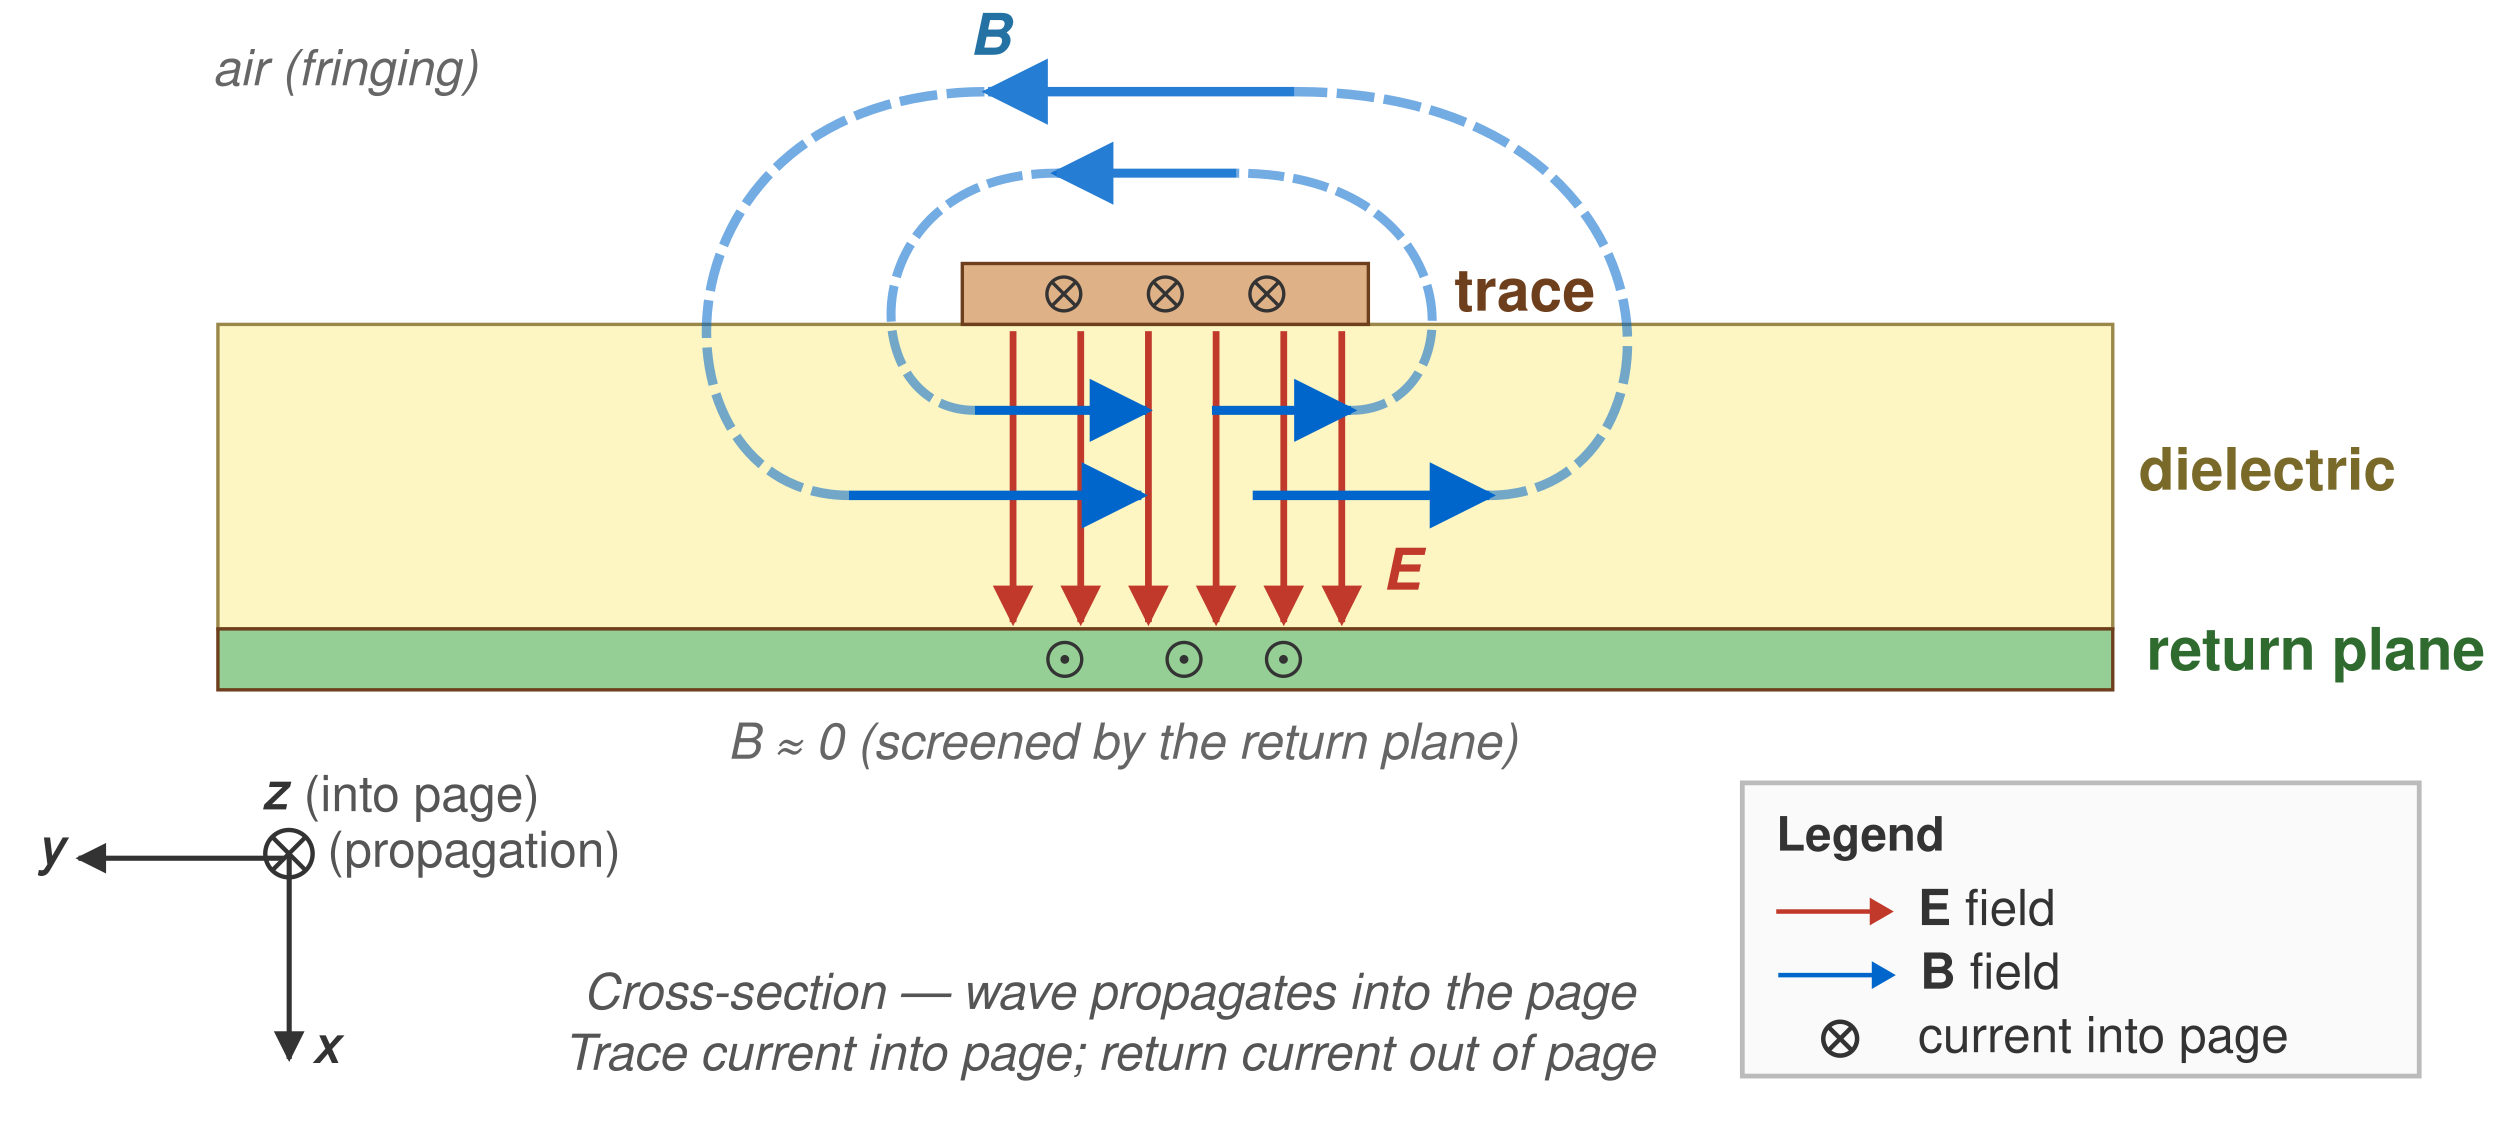
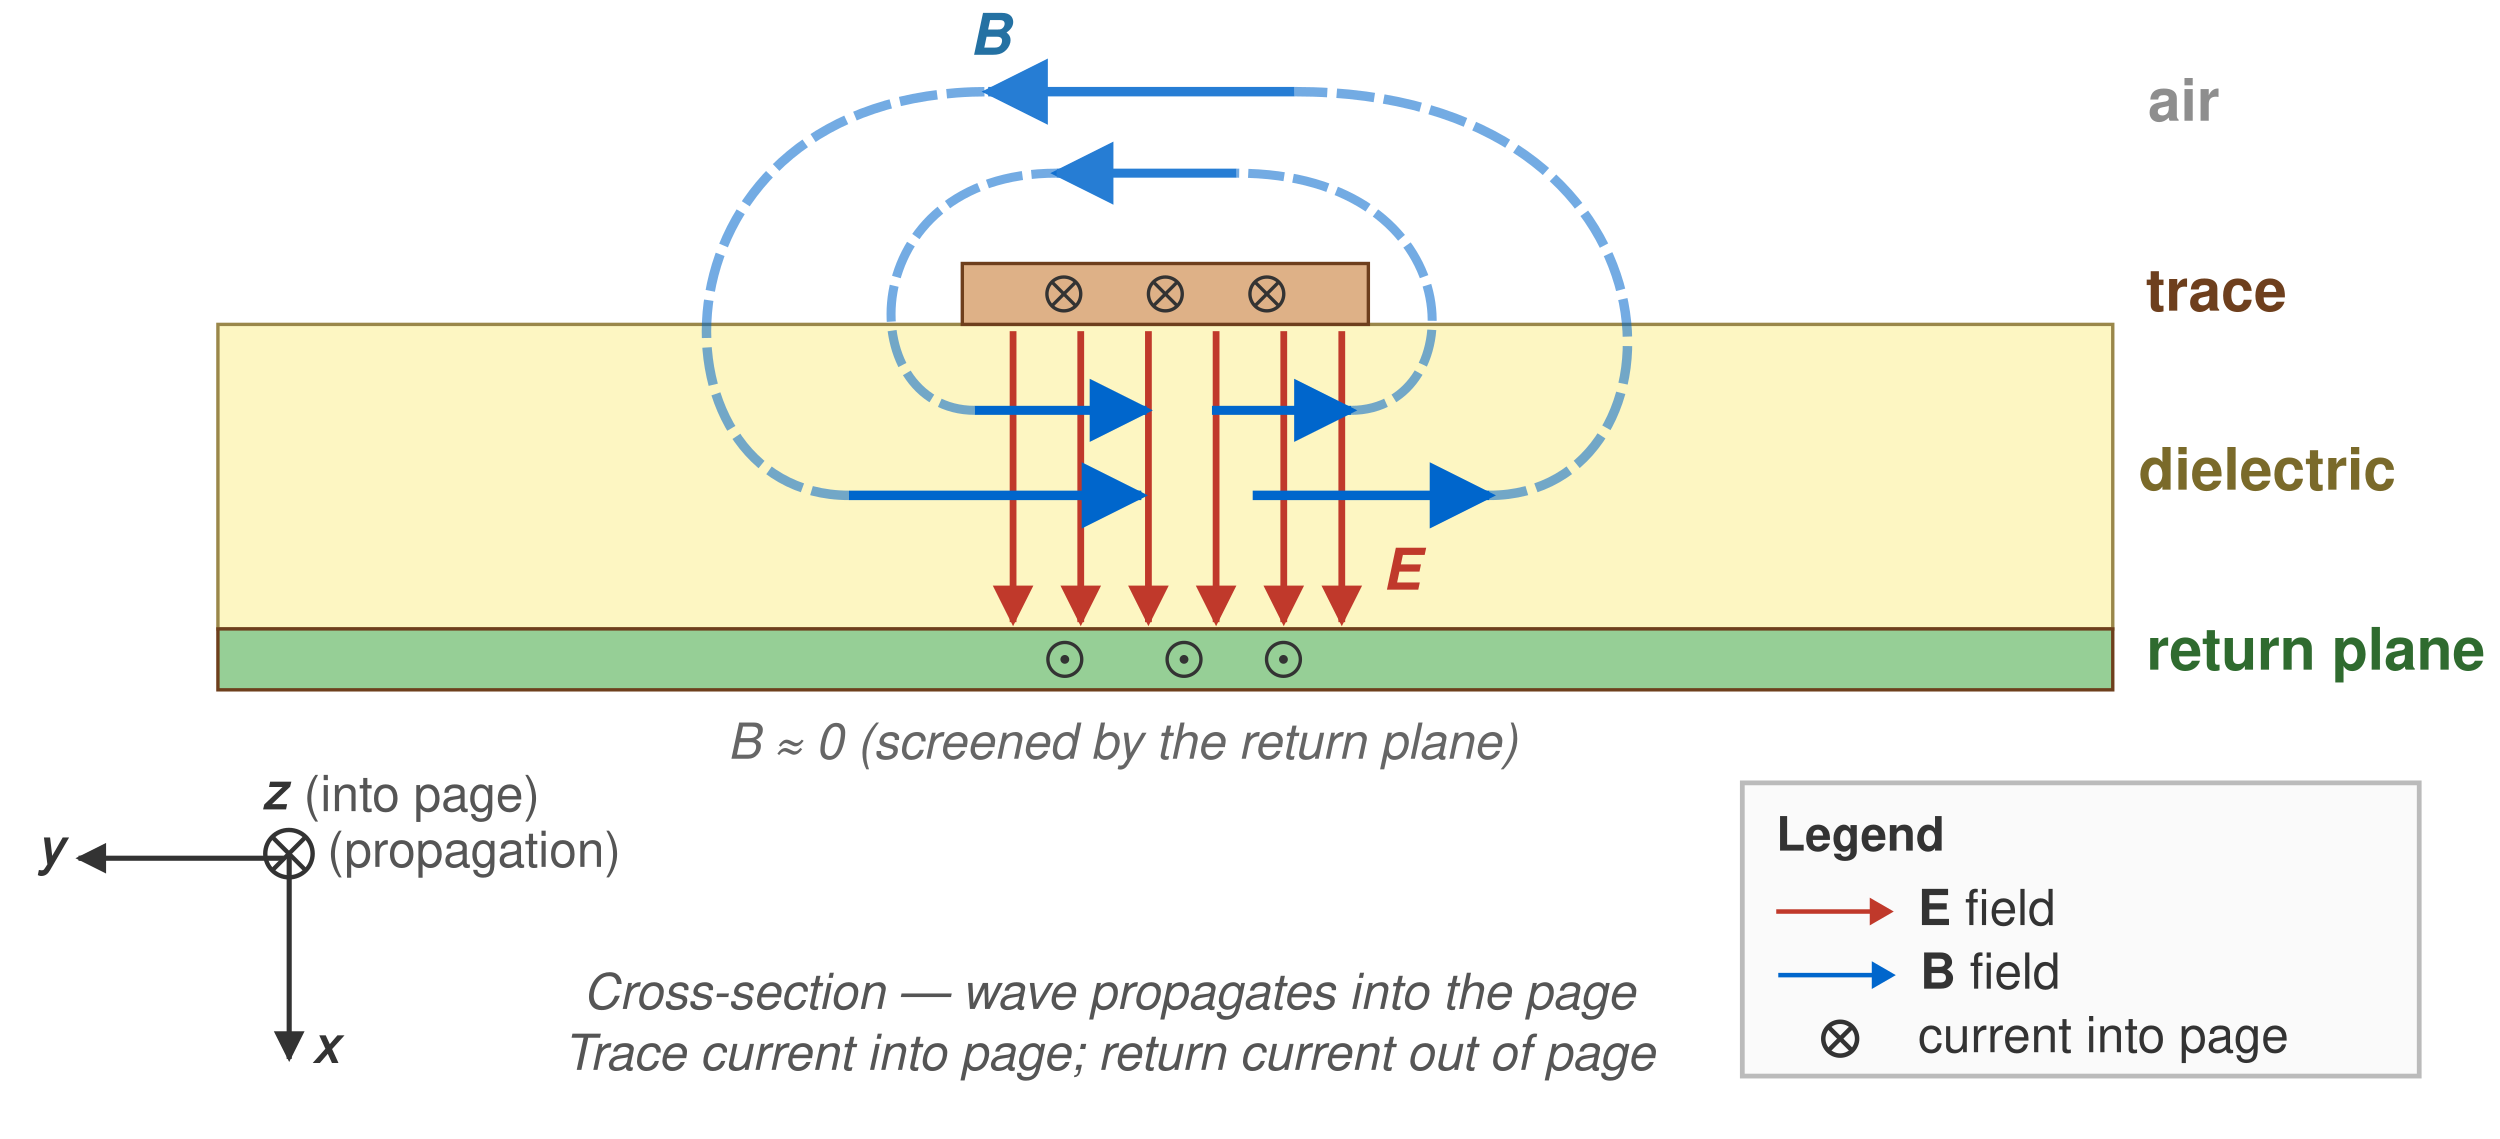
<svg xmlns="http://www.w3.org/2000/svg" viewBox="0 0 738.847 336.521" font-family="Helvetica, Arial, sans-serif" font-size="14px" version="1.1" id="svg69" width="738.847" height="336.521">
  <defs id="defs5">
    <marker style="overflow:visible" id="marker12" refX="0" refY="0" orient="auto-start-reverse" markerWidth="1" markerHeight="1" viewBox="0 0 1 1" preserveAspectRatio="xMidYMid">
      <path transform="scale(0.5)" style="fill:context-stroke;fill-rule:evenodd;stroke:context-stroke;stroke-width:1pt" d="M 5.77,0 -2.88,5 V -5 Z" id="path12" />
    </marker>
    <marker style="overflow:visible" id="Triangle" refX="0" refY="0" orient="auto-start-reverse" markerWidth="1" markerHeight="1" viewBox="0 0 1 1" preserveAspectRatio="xMidYMid">
      <path transform="scale(0.5)" style="fill:context-stroke;fill-rule:evenodd;stroke:context-stroke;stroke-width:1pt" d="M 5.77,0 -2.88,5 V -5 Z" id="path135" />
    </marker>
    <marker id="arrE" viewBox="0 0 10 10" refX="9" refY="5" markerWidth="6" markerHeight="6" orient="auto-start-reverse">
      <path d="M 0,0 10,5 0,10 Z" fill="#c0392b" id="path1" />
    </marker>
    <marker id="arrB" viewBox="0 0 10 10" refX="9" refY="5" markerWidth="6" markerHeight="6" orient="auto-start-reverse">
      <path d="M 0,0 10,5 0,10 Z" fill="#2471a3" id="path2" />
    </marker>
    <marker id="arrAxis" viewBox="0 0 10 10" refX="9" refY="5" markerWidth="6" markerHeight="6" orient="auto-start-reverse">
      <path d="M 0,0 10,5 0,10 Z" fill="#333333" id="path3" />
    </marker>
    <pattern id="fr4" patternUnits="userSpaceOnUse" width="14" height="14">
      <rect width="14" height="14" fill="#e8dfb9" id="rect3" />
      <path d="M0,14 L14,0" stroke="#c7b77a" stroke-width="0.6" opacity="0.6" id="path4" />
    </pattern>
    <pattern id="copper" patternUnits="userSpaceOnUse" width="10" height="10">
      <rect width="10" height="10" fill="#b87333" id="rect4" />
      <path d="M0,10 L10,0" stroke="#8a5220" stroke-width="0.5" opacity="0.5" id="path5" />
    </pattern>
    <marker id="arrAx" viewBox="0 0 10 10" refX="9" refY="5" markerWidth="6" markerHeight="6" orient="auto-start-reverse">
      <path d="M 0,0 10,5 0,10 Z" fill="#333333" id="path4-0" />
    </marker>
    <marker id="marker1" viewBox="0 0 10 10" refX="9" refY="5" markerWidth="6" markerHeight="6" orient="auto-start-reverse">
      <path d="M 0,0 10,5 0,10 Z" fill="#333333" id="path1-9" />
    </marker>
    <marker id="arrAx-5-1" viewBox="0 0 10 10" refX="9" refY="5" markerWidth="6" markerHeight="6" orient="auto-start-reverse">
      <path d="M 0,0 10,5 0,10 Z" fill="#333333" id="path4-5-7" />
    </marker>
    <marker id="marker1-4" viewBox="0 0 10 10" refX="9" refY="5" markerWidth="6" markerHeight="6" orient="auto-start-reverse">
      <path d="M 0,0 10,5 0,10 Z" fill="#333333" id="path1-8" />
    </marker>
    <marker id="bArrow" viewBox="0 -5 10 10" refX="9" refY="0" markerWidth="7" markerHeight="7" orient="auto">
      <path d="M 0,-5 10,0 0,5 Z" fill="#0066cc" id="path1-2" />
    </marker>
    <marker id="marker2" viewBox="0 -5 10 10" refX="9" refY="0" markerWidth="7" markerHeight="7" orient="auto">
      <path d="M 0,-5 10,0 0,5 Z" fill="#0066cc" id="path2-2" />
    </marker>
    <marker id="marker3" viewBox="0 -5 10 10" refX="9" refY="0" markerWidth="7" markerHeight="7" orient="auto">
      <path d="M 0,-5 10,0 0,5 Z" fill="#0066cc" id="path3-1" />
    </marker>
    <marker id="bArrow-5" viewBox="0 -5 10 10" refX="9" refY="0" markerWidth="7" markerHeight="7" orient="auto">
      <path d="M 0,-5 10,0 0,5 Z" fill="#0066cc" id="path1-2-7" />
    </marker>
    <marker id="marker1-6" viewBox="0 -5 10 10" refX="9" refY="0" markerWidth="7" markerHeight="7" orient="auto">
      <path d="M 0,-5 10,0 0,5 Z" fill="#0066cc" id="path1-1" />
    </marker>
    <marker id="marker2-8" viewBox="0 -5 10 10" refX="9" refY="0" markerWidth="7" markerHeight="7" orient="auto">
      <path d="M 0,-5 10,0 0,5 Z" fill="#0066cc" id="path2-9" />
    </marker>
    <marker id="arrE-3" viewBox="0 0 10 10" refX="9" refY="5" markerWidth="6" markerHeight="6" orient="auto-start-reverse">
      <path d="M 0,0 10,5 0,10 Z" fill="#c0392b" id="path1-3" />
    </marker>
  </defs>
  <rect x="64.403" y="95.871" width="560" height="90" fill="url(#fr4)" stroke="#9a874a" stroke-width="1" id="rect5" style="fill:#fdf6c2;fill-opacity:1" />
  <rect x="64.403" y="185.871" width="560" height="18" fill="url(#copper)" stroke="#6e3f1d" stroke-width="1" id="rect6" style="fill:#96cf96;fill-opacity:1" />
  <rect x="284.403" y="77.871" width="120" height="18" fill="url(#copper)" stroke="#6e3f1d" stroke-width="1" id="rect7" style="fill:#deb187;fill-opacity:1" />
  <g font-size="14px" fill="#333333" id="g12" transform="translate(-15.59732,-124.1287)">
    <g id="g10">
      <circle cx="330" cy="211" r="5" fill="none" stroke="#333333" stroke-width="1" id="circle7" />
      <line x1="326.5" y1="207.5" x2="333.5" y2="214.5" stroke="#333333" stroke-width="1" id="line7" />
      <line x1="333.5" y1="207.5" x2="326.5" y2="214.5" stroke="#333333" stroke-width="1" id="line8" />
    </g>
    <g id="g9">
      <circle cx="360" cy="211" r="5" fill="none" stroke="#333333" stroke-width="1" id="circle8" />
      <line x1="356.5" y1="207.5" x2="363.5" y2="214.5" stroke="#333333" stroke-width="1" id="line9" />
      <line x1="363.5" y1="207.5" x2="356.5" y2="214.5" stroke="#333333" stroke-width="1" id="line10" />
    </g>
    <g id="g8">
      <circle cx="390" cy="211" r="5" fill="none" stroke="#333333" stroke-width="1" id="circle10" />
      <line x1="386.5" y1="207.5" x2="393.5" y2="214.5" stroke="#333333" stroke-width="1" id="line11" />
      <line x1="393.5" y1="207.5" x2="386.5" y2="214.5" stroke="#333333" stroke-width="1" id="line12" />
    </g>
  </g>
  <g id="g21" transform="translate(-15.59732,-124.1287)">
    <g id="g7" transform="translate(40.29308)">
      <circle cx="290" cy="319" r="5" fill="none" stroke="#333333" stroke-width="1" id="circle14" />
      <circle cx="290" cy="319" fill="#333333" id="circle15" r="1.3" />
    </g>
    <g id="g6" transform="translate(5.524051)">
      <circle cx="360" cy="319" r="5" fill="none" stroke="#333333" stroke-width="1" id="circle16" />
      <circle cx="360" cy="319" r="1.3" fill="#333333" id="circle17" />
    </g>
    <g id="g5" transform="translate(-35.09397)">
      <circle cx="430" cy="319" r="5" fill="none" stroke="#333333" stroke-width="1" id="circle18" />
      <circle cx="430" cy="319" r="1.3" fill="#333333" id="circle19" />
    </g>
  </g>
  <g stroke="#c0392b" stroke-width="2" fill="none" id="g31" transform="translate(-15.59732,-124.1287)">
    <line x1="315" y1="222" x2="315" y2="308" marker-end="url(#arrE)" id="line21" />
    <line x1="335" y1="222" x2="335" y2="308" marker-end="url(#arrE)" id="line22" />
    <line x1="355" y1="222" x2="355" y2="308" marker-end="url(#arrE)" id="line23" />
    <line x1="375" y1="222" x2="375" y2="308" marker-end="url(#arrE)" id="line24" />
    <line x1="395" y1="222" x2="395" y2="308" marker-end="url(#arrE)" id="line25" />
    <line x1="412.149" y1="222" x2="412.149" y2="308" marker-end="url(#arrE)" id="line26" />
    <g id="g1" style="display:none">
      <path d="m 302,220 c -32,20 -62,60 -62,88" marker-end="url(#arrE)" id="path26" />
      <path d="m 298,213 c -58,7 -108,47 -108,95" marker-end="url(#arrE)" id="path27" />
      <path d="m 296,208 c -76,2 -156,42 -156,100" marker-end="url(#arrE)" id="path28" />
      <path d="m 418,220 c 32,20 62,60 62,88" marker-end="url(#arrE)" id="path29" />
      <path d="m 422,213 c 58,7 108,47 108,95" marker-end="url(#arrE)" id="path30" />
      <path d="m 424,208 c 76,2 156,42 156,100" marker-end="url(#arrE)" id="path31" />
    </g>
  </g>
  <g id="g52" transform="translate(-15.59732,-124.1287)">
    
    
    
  </g>
  <g fill="#333333" id="g55" transform="translate(-15.59732,-124.1287)">
-     <text x="78.356" y="149.321" font-size="13px" fill="#666666" font-style="italic" id="text4" style="font-size:14.667px">air (fringing)</text>
    <g id="svg56" transform="translate(79.04939,146.6545)">
      <g id="g3" transform="translate(0,3.249442)">
-         <text x="366.341" y="66.037" fill="#333333" font-weight="bold" id="text6-2" style="font-size:17.333px;fill:#6e3f1d;fill-opacity:1">trace</text>
+         <text x="570.731" y="66.037" fill="#333333" font-weight="bold" id="text6-2" style="font-size:17.333px;fill:#6e3f1d;fill-opacity:1">trace</text>
+         <text x="571.35" y="9.906" fill="#333333" font-weight="bold" id="text6-2-9" style="font-size:17.333px;fill:#8e8e8e;fill-opacity:1">air</text>
        <text x="570.914" y="172.129" fill="#333333" font-weight="bold" id="text9" style="font-size:17.333px;line-height:1;fill:#2f6b2f;fill-opacity:1">
          <tspan id="tspan3" x="570.914" y="172.129" style="font-size:17.333px;line-height:1;fill:#2f6b2f;fill-opacity:1">return plane</tspan>
        </text>
        <text x="568.607" y="118.947" fill="#7a6a2a" id="text7" style="font-size:17.333px">
          <tspan style="font-style:normal;font-variant:normal;font-weight:bold;font-stretch:normal;font-family:Helvetica, Arial, sans-serif;-inkscape-font-specification:'Helvetica, Arial, sans-serif Bold'" id="tspan4">dielectric</tspan>
        </text>
      </g>
    </g>
  </g>
  <g id="g57" transform="translate(30.54475,-100.7327)">
    <text x="378" y="275" fill="#c0392b" font-weight="bold" font-style="italic" font-size="17px" id="text56">E</text>
    <text x="255.944" y="116.925" fill="#2471a3" font-weight="bold" font-style="italic" font-size="17px" id="text57">B</text>
  </g>
  <g transform="translate(514.9474,231.3921)" id="g65">
    <rect x="-0.026" y="-0.026" width="200.053" height="86.657" fill="#fafafa" stroke="#bbbbbb" stroke-width="0.8" id="rect57" style="stroke-width:1.408;stroke-dasharray:none" />
    <text x="10" y="20" font-weight="bold" fill="#333333" id="text58" style="stroke-width:1.333;stroke-dasharray:none">Legend</text>
    <line x1="10" y1="38" x2="40" y2="38" stroke="#c0392b" stroke-width="2" marker-end="url(#arrE)" id="line58" style="stroke-width:1.333;stroke-dasharray:none;marker-end:url(#Triangle)" />
    <text x="51.899" y="42" fill="#333333" id="text59" style="font-size:14.667px;stroke-width:1.333;stroke-dasharray:none">
      <tspan style="font-style:normal;font-variant:normal;font-weight:bold;font-stretch:normal;font-family:Helvetica, Arial, sans-serif;-inkscape-font-specification:'Helvetica, Arial, sans-serif Bold';stroke-width:1.333;stroke-dasharray:none" id="tspan11">E</tspan> field</text>
    <line x1="10.602" y1="56.793" x2="40.602" y2="56.793" stroke="#c0392b" stroke-width="2" marker-end="url(#arrE-3)" id="line58-1" style="stroke:#0066cc;stroke-width:1.333;stroke-dasharray:none;stroke-opacity:1;marker-end:url(#marker12)" />
    <text x="52.501" y="60.793" fill="#333333" id="text59-1" style="font-size:14.667px;stroke-width:1.333;stroke-dasharray:none">
      <tspan style="font-style:normal;font-variant:normal;font-weight:bold;font-stretch:normal;font-family:Helvetica, Arial, sans-serif;-inkscape-font-specification:'Helvetica, Arial, sans-serif Bold';stroke-width:1.333;stroke-dasharray:none" id="tspan10">B</tspan> field</text>
    <g transform="translate(28.89933,75.57885)" id="g64" style="stroke-width:1.333;stroke-dasharray:none">
      <circle r="5" fill="none" stroke="#333333" stroke-width="1" id="circle62" cx="0" cy="0" style="stroke-width:1.333;stroke-dasharray:none" />
      <line x1="-3.5" y1="-3.5" x2="3.5" y2="3.5" stroke="#333333" id="line63" style="stroke-width:1.333;stroke-dasharray:none" />
      <line x1="3.5" y1="-3.5" x2="-3.5" y2="3.5" stroke="#333333" id="line64" style="stroke-width:1.333;stroke-dasharray:none" />
    </g>
    <text x="51.899" y="79.579" fill="#333333" id="text64" style="font-size:14.667px;stroke-width:1.333;stroke-dasharray:none">current into page</text>
  </g>
  <g fill="#555555" font-size="12px" font-style="italic" id="g69" transform="translate(-20.14654,-70.83783)">
    <text x="347.977" y="369.025" text-anchor="middle" id="text68" style="font-size:14.667px">Cross-section — wave propagates into the page</text>
    <text x="347.977" y="387.025" text-anchor="middle" id="text69" style="font-size:14.667px">Trace current into page; return current out of page</text>
  </g>
  <g stroke="#333333" fill="#333333" id="g49" transform="translate(55.60306,-44.71278)">
    <line x1="28.296" y1="298.354" x2="-32.4" y2="298.354" stroke-width="1.509" marker-end="url(#arrAx-5-1)" id="line45-3" style="marker-end:url(#arrAx-5-1)" />
    <text x="22.012" y="283.672" font-style="italic" id="text45-5" style="font-size:14.667px;stroke-width:0.5;stroke-dasharray:none">z</text>
    <text x="41.108" y="300.906" font-size="11px" fill="#555555" id="text46-2" style="font-size:14.667px;stroke-width:0;stroke-dasharray:none">(propagation)</text>
    <line x1="29.864" y1="296.625" x2="29.864" y2="357.67" stroke-width="1.513" marker-end="url(#arrAx-5-1)" id="line46" style="marker-end:url(#arrAx-5-1)" />
    <text x="37.111" y="358.631" font-style="italic" id="text47-7-2" style="font-size:14.667px;stroke-width:0.5;stroke-dasharray:none">x</text>
    <text x="-44.274" y="300.158" font-style="italic" id="text48-6" style="font-size:14.667px;stroke-width:0.5;stroke-dasharray:none">y</text>
    <text x="34.128" y="284.428" font-size="11px" fill="#555555" id="text49" style="font-size:14.667px;stroke-width:0;stroke-dasharray:none">(into page)</text>
    <g transform="translate(64.0583,297.0056)" id="g48-7">
      <circle r="7" fill="none" stroke="#333333" stroke-width="1.3" id="circle47" cx="-34.266" cy="0" />
      <line x1="-39.266" y1="-5" x2="-29.266" y2="5" stroke="#333333" stroke-width="1.3" id="line47" />
      <line x1="-29.266" y1="-5" x2="-39.266" y2="5" stroke="#333333" stroke-width="1.3" id="line48-6" />
    </g>
  </g>
  <g id="g2" transform="translate(-15.59732,-124.1287)">
    <line x1="303.682" y1="245.401" x2="354.442" y2="245.401" stroke="#0066cc" stroke-width="0.899" marker-end="url(#bArrow)" id="line9-6" style="stroke-width:2.667;stroke-dasharray:none" />
    <line x1="373.779" y1="245.401" x2="414.871" y2="245.401" stroke="#0066cc" stroke-width="0.899" marker-end="url(#bArrow)" id="line12-8" style="stroke-width:2.667;stroke-dasharray:none" />
    <line x1="381.031" y1="175.304" x2="327.854" y2="175.304" stroke="#0066cc" stroke-width="0.899" marker-end="url(#bArrow)" opacity="0.85" id="line14" style="stroke-width:2.667;stroke-dasharray:none" />
    <path d="m 303.682,245.401 c -36.257,0 -36.257,-70.097 24.171,-70.097" fill="none" stroke="#0066cc" stroke-width="0.654" stroke-dasharray="5, 3" opacity="0.55" id="path17" style="stroke-width:2.667;stroke-dasharray:10.667, 2.667;stroke-dashoffset:0" />
    <path d="m 414.871,245.401 c 36.257,0 36.257,-70.097 -33.84,-70.097" fill="none" stroke="#0066cc" stroke-width="0.654" stroke-dasharray="5, 3" opacity="0.55" id="path18" style="stroke-width:2.667;stroke-dasharray:10.667, 2.667;stroke-dashoffset:0" />
  </g>
  <g id="g2-7" transform="matrix(1.702129,0,0,1.702129,-265.9987,-271.3015)" style="stroke-width:1.644;stroke-dasharray:none">
    <line x1="303.682" y1="245.401" x2="354.442" y2="245.401" stroke="#0066cc" stroke-width="0.899" marker-end="url(#bArrow-5)" id="line9-6-9" style="stroke-width:1.644;stroke-dasharray:none;marker-end:url(#bArrow-5)" />
    <line x1="373.779" y1="245.401" x2="414.871" y2="245.401" stroke="#0066cc" stroke-width="0.899" marker-end="url(#bArrow-5)" id="line12-8-5" style="stroke-width:1.644;stroke-dasharray:none;marker-end:url(#bArrow-5)" />
    <line x1="381.031" y1="175.304" x2="327.854" y2="175.304" stroke="#0066cc" stroke-width="0.899" marker-end="url(#bArrow-5)" opacity="0.85" id="line14-4" style="stroke-width:1.644;stroke-dasharray:none;marker-end:url(#bArrow-5)" />
    <path d="m 303.682,245.401 c -36.257,0 -36.257,-70.097 24.171,-70.097" fill="none" stroke="#0066cc" stroke-width="0.654" stroke-dasharray="5, 3" opacity="0.55" id="path17-3" style="stroke-width:1.644;stroke-dasharray:6.578, 1.644;stroke-dashoffset:0" />
    <path d="m 414.871,245.401 c 36.257,0 36.257,-70.097 -33.84,-70.097" fill="none" stroke="#0066cc" stroke-width="0.654" stroke-dasharray="5, 3" opacity="0.55" id="path18-1" style="stroke-width:1.644;stroke-dasharray:6.578, 1.644;stroke-dashoffset:0" />
  </g>
  <text x="215.011" y="224.241" font-size="14px" fill="#666666" font-style="italic" id="text6" style="font-size:14.667px">B ≈ 0 (screened by the return plane)</text>
</svg>
